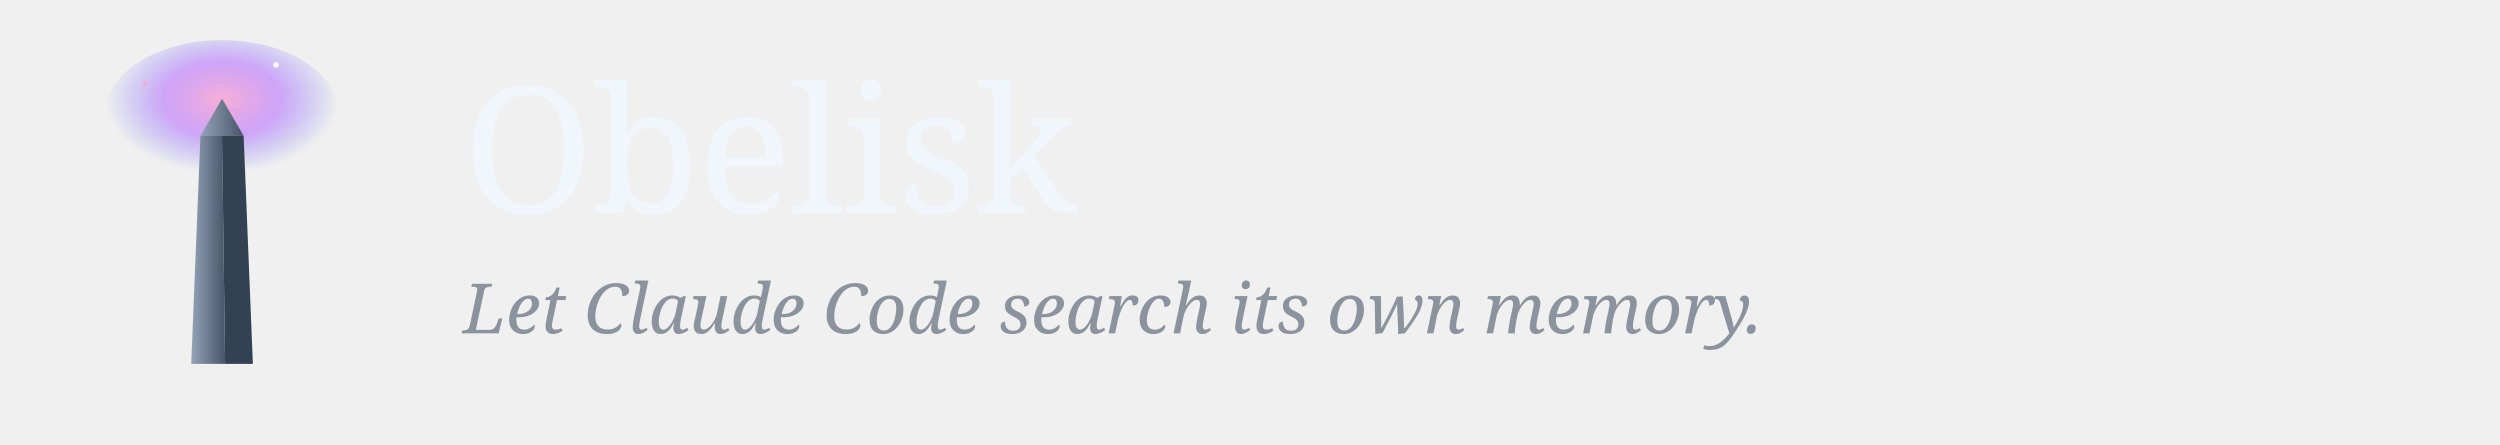
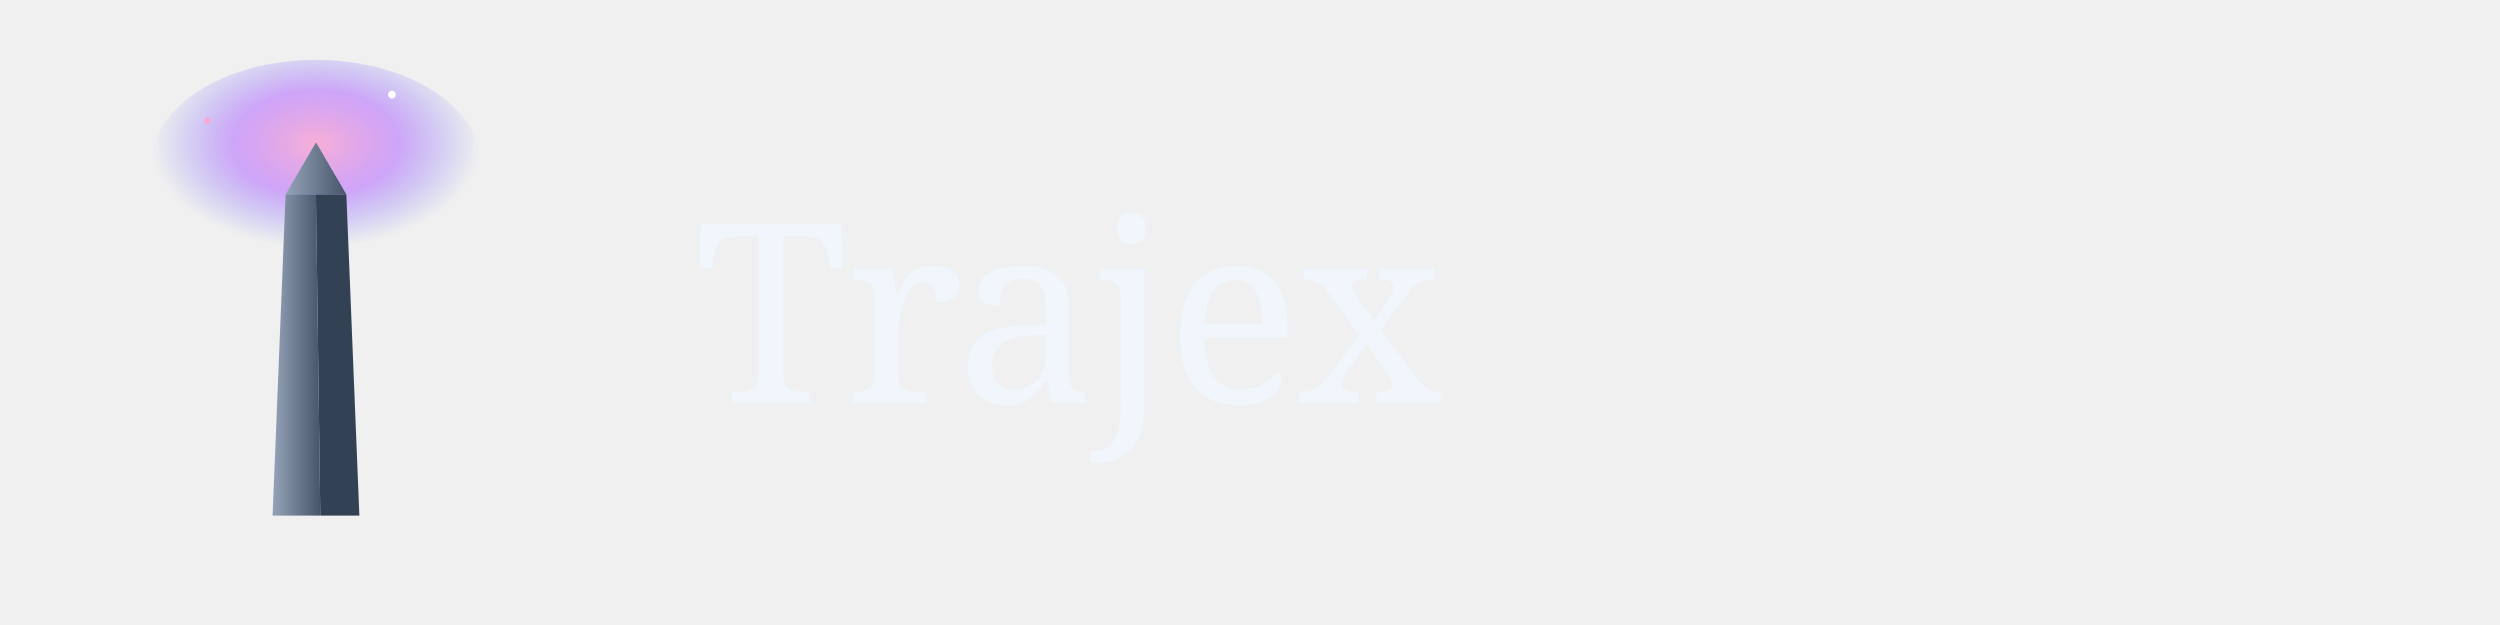
- <svg xmlns="http://www.w3.org/2000/svg" viewBox="0 0 540 96" width="540" height="96">
+ <svg xmlns="http://www.w3.org/2000/svg" viewBox="0 0 360 90" width="360" height="90">
  <defs>
    <radialGradient id="aurora" cx="0.5" cy="0.4" r="0.5">
      <stop offset="0" stop-color="#f9a8d4" stop-opacity="0.9" />
      <stop offset="0.5" stop-color="#c084fc" stop-opacity="0.7" />
      <stop offset="1" stop-color="#818cf8" stop-opacity="0" />
    </radialGradient>
    <linearGradient id="stone" x1="0" y1="0" x2="1" y2="0">
      <stop offset="0" stop-color="#94a3b8" />
      <stop offset="1" stop-color="#475569" />
    </linearGradient>
  </defs>
-   <g transform="translate(8 8) scale(0.333)">
+   <g transform="translate(8 8) scale(0.3125)">
    <ellipse cx="120" cy="50" rx="76" ry="48" fill="url(#aurora)" />
    <polygon points="120,40 106,64 134,64" fill="url(#stone)" />
    <polygon points="106,64 120,64 122,212 100,212" fill="url(#stone)" />
    <polygon points="120,64 134,64 140,212 122,212" fill="#334155" />
    <circle cx="70" cy="30" r="1.5" fill="#f9a8d4" />
    <circle cx="155" cy="18" r="1.8" fill="#ffffff" />
  </g>
-   <text x="100" y="46" font-family="Iowan Old Style, Charter, Georgia, serif" font-size="38" font-weight="500" fill="#f0f6fc" letter-spacing="-0.4">Obelisk</text>
-   <text x="100" y="72" font-family="Iowan Old Style, Charter, Georgia, serif" font-size="15" font-style="italic" fill="#8b949e">Let Claude Code search its own memory.</text>
+   <text x="100" y="58" font-family="Iowan Old Style, Charter, Georgia, serif" font-size="36" font-weight="500" fill="#f0f6fc" letter-spacing="-0.01em">Trajex</text>
</svg>
